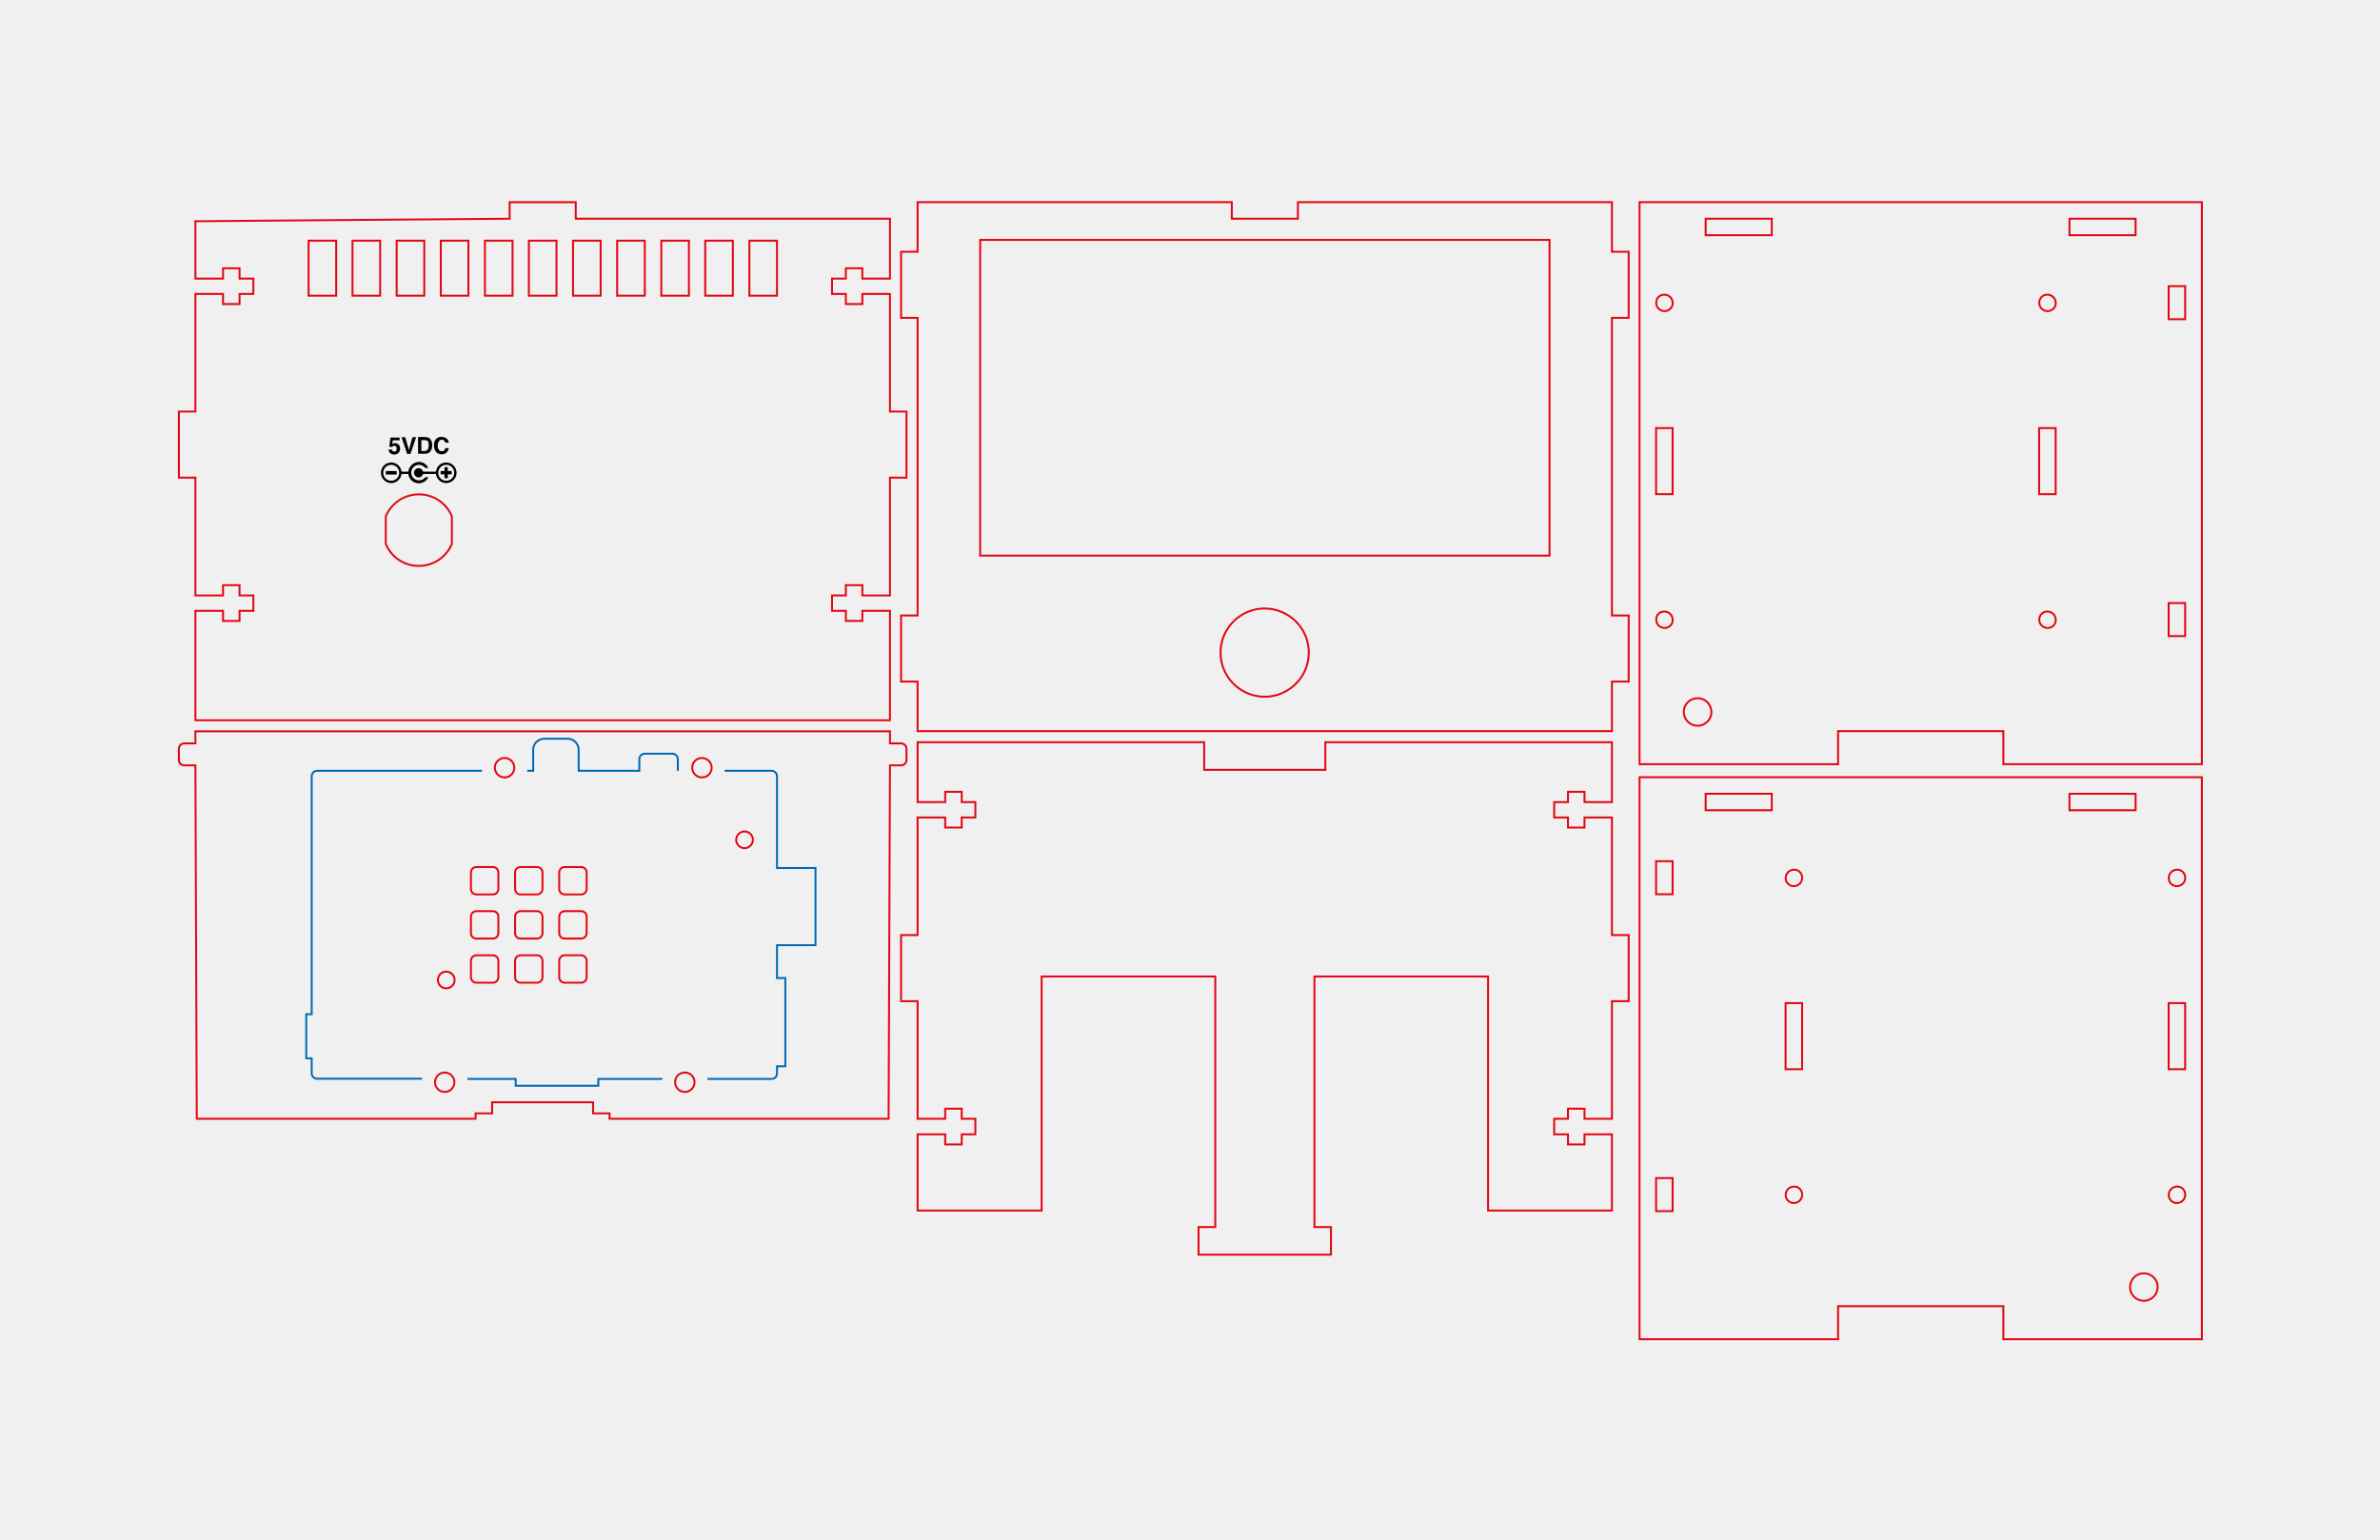
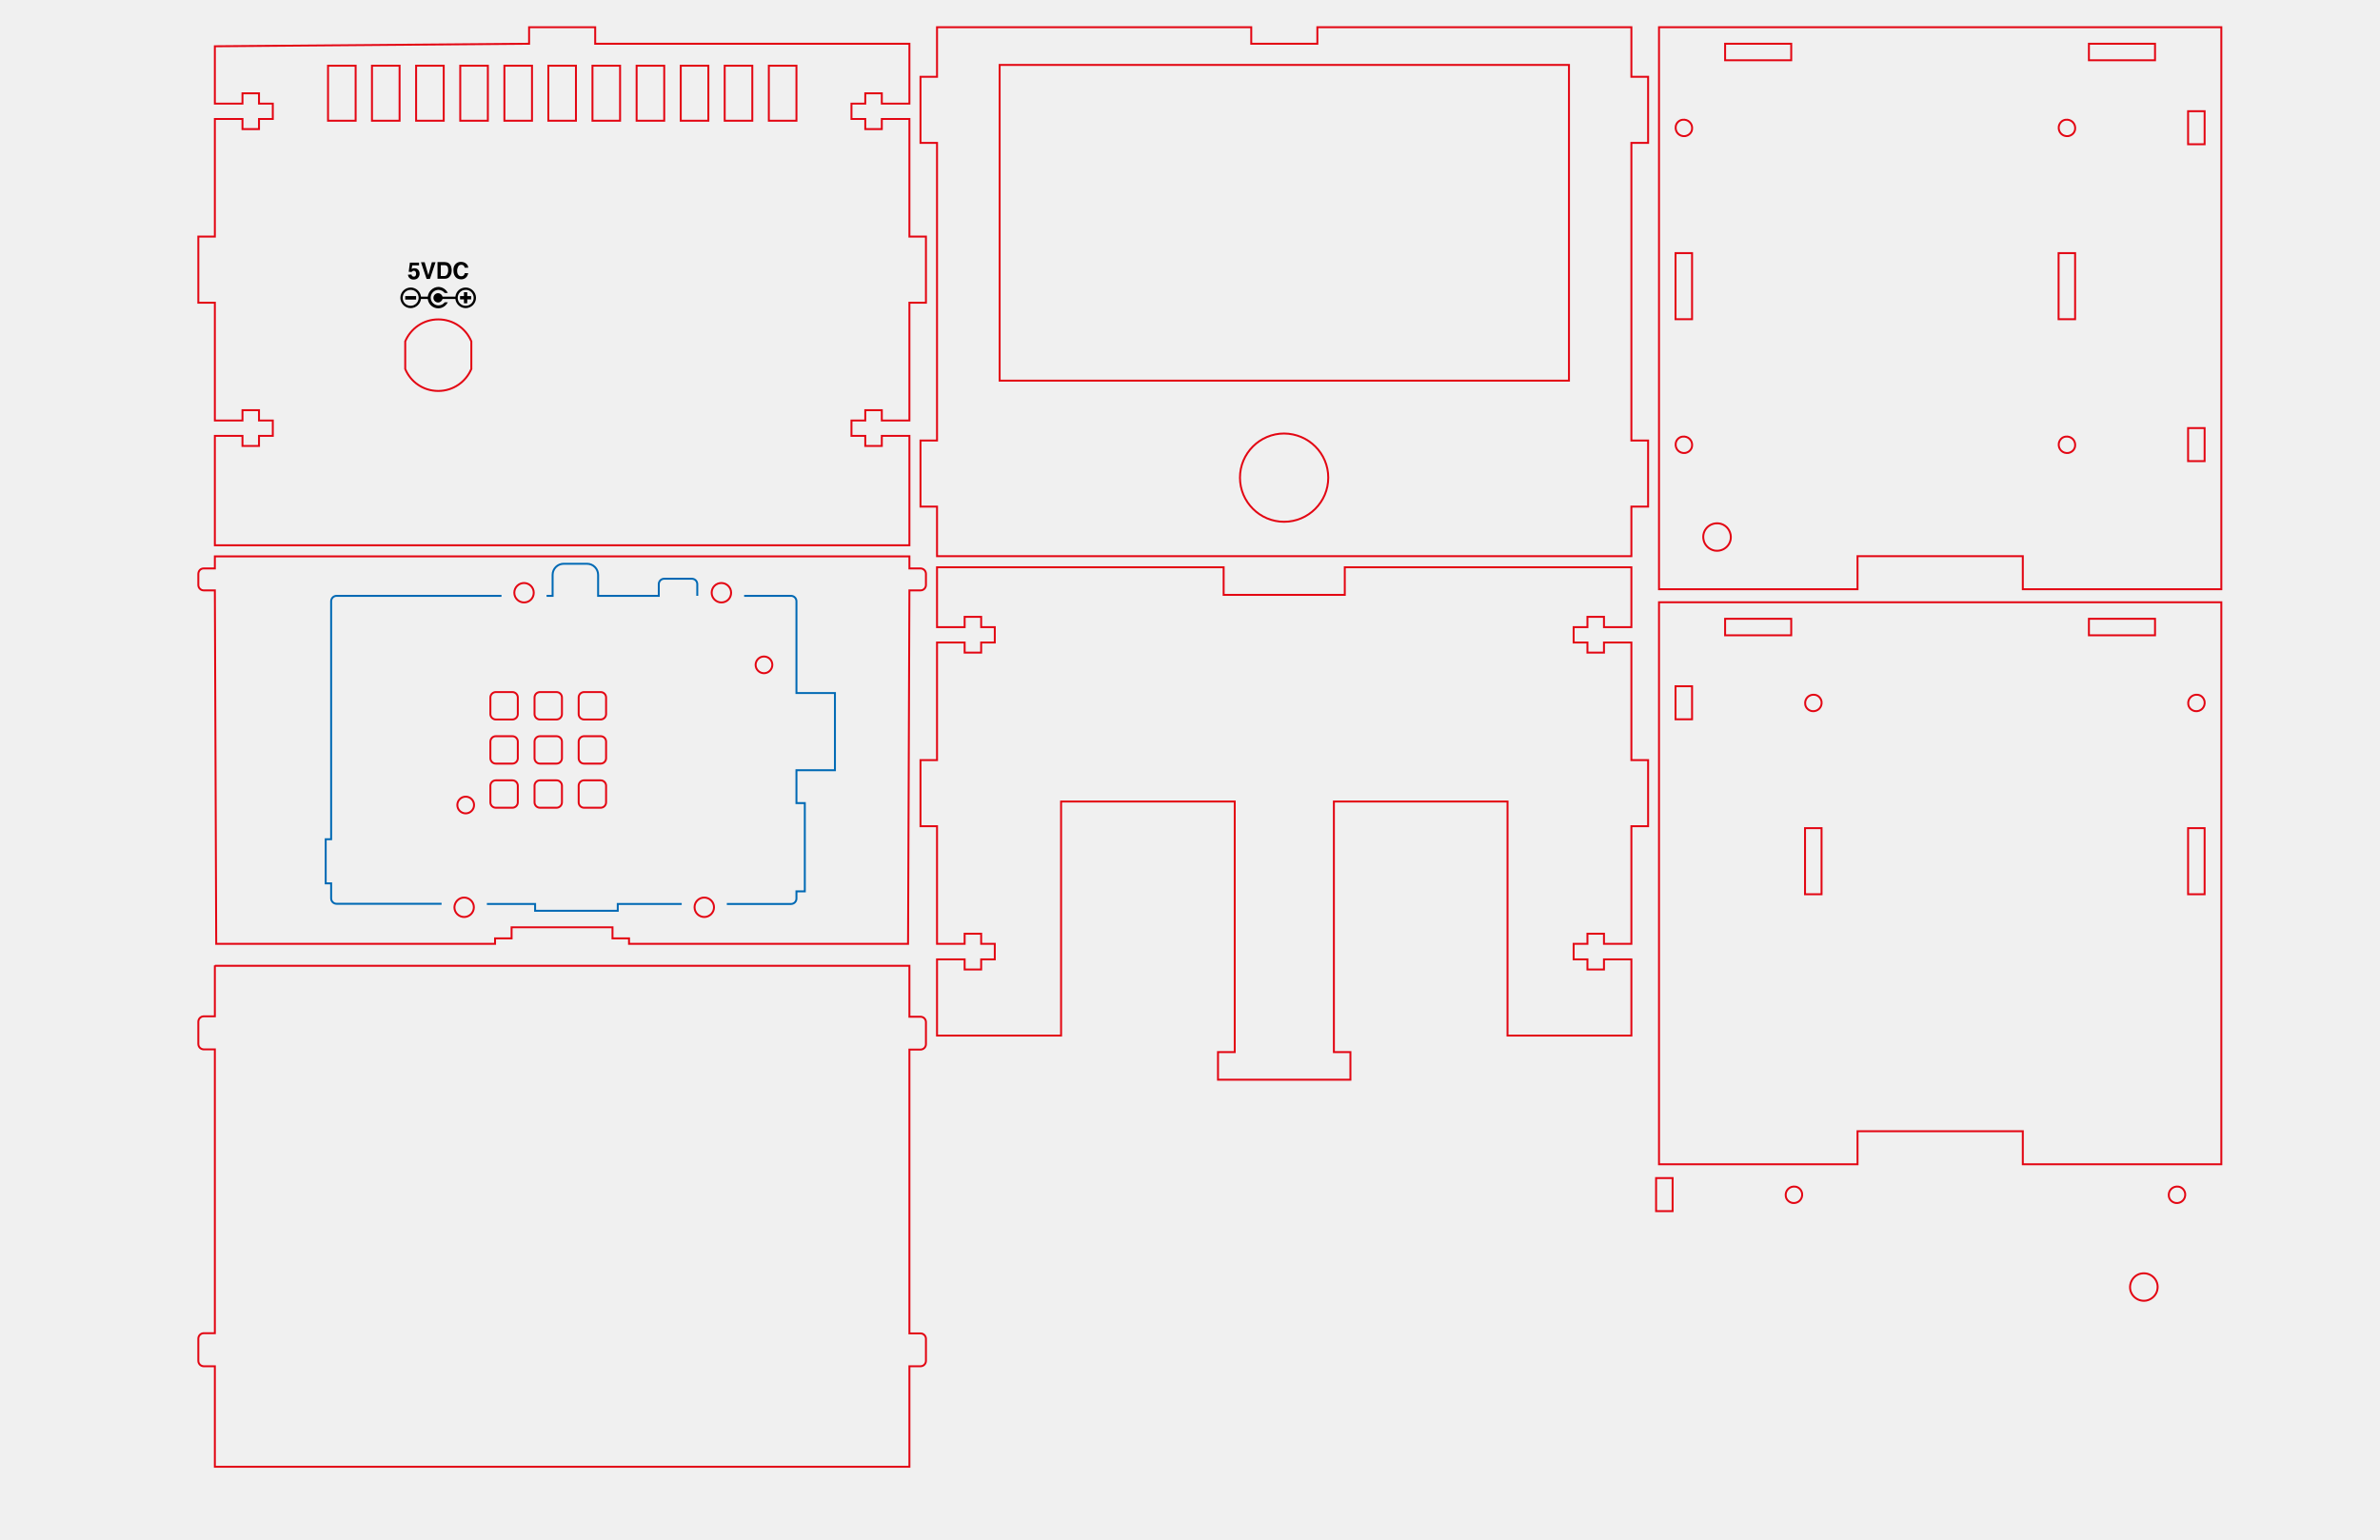
- <svg xmlns="http://www.w3.org/2000/svg" version="1.1" id="Artwork" x="0px" y="0px" viewBox="0 0 1224 792" style="enable-background:new 0 0 1224 792;" xml:space="preserve">
+ <svg xmlns="http://www.w3.org/2000/svg" version="1.1" id="Layer_1" x="0px" y="0px" viewBox="0 0 1224 792" style="enable-background:new 0 0 1224 792;" xml:space="preserve">
  <style type="text/css">
- 	.Arched_x0020_Green{fill:url(#SVGID_1_);stroke:#FFFFFF;stroke-width:0.25;stroke-miterlimit:1;}
	.st0{fill:none;stroke:#E30613;}
	.st1{fill:none;stroke:#0069B4;stroke-miterlimit:10;}
	.st2{fill:none;stroke:#0069B4;}
+ 	.st3{fill:none;stroke:#E20613;}
</style>
-   <linearGradient id="SVGID_1_" gradientUnits="userSpaceOnUse" x1="216" y1="702" x2="216.707" y2="701.293">
-     <stop offset="0" style="stop-color:#1DA238" />
-     <stop offset="0.983" style="stop-color:#24391D" />
-   </linearGradient>
  <g>
-     <polygon class="st0" points="1132.4,104 1132.4,393.1 1030.3,393.1 1030.3,376.1 945.3,376.1 945.3,393.1 843.2,393.1 843.2,104     " />
-     <rect x="1064.3" y="112.5" class="st0" width="34" height="8.5" />
-     <rect x="877.2" y="112.5" class="st0" width="34" height="8.5" />
-     <rect x="1048.7" y="220.2" class="st0" width="8.5" height="34" />
-     <rect x="1115.3" y="310.2" class="st0" width="8.5" height="17" />
-     <rect x="1115.3" y="147.2" class="st0" width="8.5" height="17" />
-     <rect x="851.7" y="220.2" class="st0" width="8.5" height="34" />
-     <path class="st0" d="M1048.8,155.1c-0.4,2.9,2,5.3,4.9,4.9c1.8-0.3,3.3-1.7,3.5-3.5c0.4-2.9-2-5.3-4.9-4.9   C1050.5,151.8,1049.1,153.3,1048.8,155.1z" />
-     <path class="st0" d="M851.8,155.1c-0.4,2.9,2,5.3,4.9,4.9c1.8-0.3,3.3-1.7,3.5-3.5c0.4-2.9-2-5.3-4.9-4.9   C853.5,151.8,852,153.3,851.8,155.1z" />
-     <path class="st0" d="M1048.8,318.1c-0.4,2.9,2,5.3,4.9,4.9c1.8-0.3,3.3-1.7,3.5-3.5c0.4-2.9-2-5.3-4.9-4.9   C1050.5,314.8,1049.1,316.3,1048.8,318.1z" />
-     <path class="st0" d="M851.8,318.1c-0.4,2.9,2,5.3,4.9,4.9c1.8-0.3,3.3-1.7,3.5-3.5c0.4-2.9-2-5.3-4.9-4.9   C853.5,314.8,852,316.3,851.8,318.1z" />
-     <path class="st0" d="M874.4,359.3c-5-0.9-9.3,3.4-8.3,8.3c0.5,2.8,2.8,5,5.6,5.6c5,0.9,9.3-3.4,8.3-8.3   C879.4,362,877.2,359.8,874.4,359.3z" />
+     <path class="st0" d="M1142.4,14v289.1h-102.1v-17h-85v17H853.2V14H1142.4z" />
+     <path class="st0" d="M1074.3,22.5h34V31h-34V22.5z" />
+     <path class="st0" d="M887.2,22.5h34V31h-34V22.5z" />
+     <path class="st0" d="M1058.7,130.2h8.5v34h-8.5V130.2z" />
+     <path class="st0" d="M1125.3,220.2h8.5v17h-8.5V220.2z" />
+     <path class="st0" d="M1125.3,57.2h8.5v17h-8.5V57.2z" />
+     <path class="st0" d="M861.7,130.2h8.5v34h-8.5V130.2z" />
+     <path class="st0" d="M1058.8,65.1c-0.4,2.9,2,5.3,4.9,4.9c1.8-0.3,3.3-1.7,3.5-3.5c0.4-2.9-2-5.3-4.9-4.9   C1060.5,61.8,1059.1,63.3,1058.8,65.1z" />
+     <path class="st0" d="M861.8,65.1c-0.4,2.9,2,5.3,4.9,4.9c1.8-0.3,3.3-1.7,3.5-3.5c0.4-2.9-2-5.3-4.9-4.9   C863.5,61.8,862,63.3,861.8,65.1z" />
+     <path class="st0" d="M1058.8,228.1c-0.4,2.9,2,5.3,4.9,4.9c1.8-0.3,3.3-1.7,3.5-3.5c0.4-2.9-2-5.3-4.9-4.9   C1060.5,224.8,1059.1,226.3,1058.8,228.1z" />
+     <path class="st0" d="M861.8,228.1c-0.4,2.9,2,5.3,4.9,4.9c1.8-0.3,3.3-1.7,3.5-3.5c0.4-2.9-2-5.3-4.9-4.9   C863.5,224.8,862,226.3,861.8,228.1z" />
+     <path class="st0" d="M884.4,269.3c-5-0.9-9.3,3.4-8.3,8.3c0.5,2.8,2.8,5,5.6,5.6c5,0.9,9.3-3.4,8.3-8.3   C889.4,272,887.2,269.8,884.4,269.3z" />
+     <path class="st0" d="M297.6,404.2c0-1.6,1.3-2.8,2.8-2.8h8.5c1.6,0,2.8,1.3,2.8,2.8v8.5c0,1.6-1.3,2.8-2.8,2.8h-8.5   c-1.6,0-2.8-1.3-2.8-2.8V404.2z" />
+     <path class="st0" d="M274.9,404.2c0-1.6,1.3-2.8,2.8-2.8h8.5c1.6,0,2.8,1.3,2.8,2.8v8.5c0,1.6-1.3,2.8-2.8,2.8h-8.5   c-1.6,0-2.8-1.3-2.8-2.8V404.2z" />
+     <path class="st0" d="M252.2,404.2c0-1.6,1.3-2.8,2.8-2.8h8.5c1.6,0,2.8,1.3,2.8,2.8v8.5c0,1.6-1.3,2.8-2.8,2.8H255   c-1.6,0-2.8-1.3-2.8-2.8L252.2,404.2z" />
+     <path class="st0" d="M297.6,381.5c0-1.6,1.3-2.8,2.8-2.8h8.5c1.6,0,2.8,1.3,2.8,2.8v8.5c0,1.6-1.3,2.8-2.8,2.8h-8.5   c-1.6,0-2.8-1.3-2.8-2.8V381.5z" />
+     <path class="st0" d="M274.9,381.5c0-1.6,1.3-2.8,2.8-2.8h8.5c1.6,0,2.8,1.3,2.8,2.8v8.5c0,1.6-1.3,2.8-2.8,2.8h-8.5   c-1.6,0-2.8-1.3-2.8-2.8V381.5z" />
+     <path class="st0" d="M252.2,381.5c0-1.6,1.3-2.8,2.8-2.8h8.5c1.6,0,2.8,1.3,2.8,2.8v8.5c0,1.6-1.3,2.8-2.8,2.8H255   c-1.6,0-2.8-1.3-2.8-2.8L252.2,381.5z" />
+     <path class="st0" d="M297.6,358.8c0-1.6,1.3-2.8,2.8-2.8h8.5c1.6,0,2.8,1.3,2.8,2.8v8.5c0,1.6-1.3,2.8-2.8,2.8h-8.5   c-1.6,0-2.8-1.3-2.8-2.8V358.8z" />
+     <path class="st0" d="M274.9,358.8c0-1.6,1.3-2.8,2.8-2.8h8.5c1.6,0,2.8,1.3,2.8,2.8v8.5c0,1.6-1.3,2.8-2.8,2.8h-8.5   c-1.6,0-2.8-1.3-2.8-2.8V358.8z" />
+     <path class="st0" d="M252.2,358.8c0-1.6,1.3-2.8,2.8-2.8h8.5c1.6,0,2.8,1.3,2.8,2.8v8.5c0,1.6-1.3,2.8-2.8,2.8H255   c-1.6,0-2.8-1.3-2.8-2.8L252.2,358.8z" />
+     <path class="st0" d="M467,485.5l0.7-181.8h5.7c1.6,0,2.8-1.3,2.8-2.8v-5.7c0-1.6-1.3-2.8-2.8-2.8h-5.7v-6.2H110.5v6.2h-5.7   c-0.8,0-1.5,0.3-2,0.8s-0.8,1.3-0.8,2v5.7c0,1.6,1.3,2.8,2.8,2.8h5.7l0.7,181.8h143.4v-2.8h8.5V477H315v5.7h8.5v2.8h141.9H467z" />
+     <path class="st0" d="M269.5,299.9c2.7,0,5,2.2,5,5s-2.2,5-5,5c-2.7,0-5-2.2-5-5S266.8,299.9,269.5,299.9z" />
+     <path class="st0" d="M371,299.9c2.7,0,5,2.2,5,5s-2.2,5-5,5c-2.7,0-5-2.2-5-5S368.2,299.9,371,299.9z" />
+     <path class="st0" d="M362.2,461.7c2.7,0,5,2.2,5,5c0,2.7-2.2,5-5,5c-2.7,0-5-2.2-5-5S359.4,461.7,362.2,461.7z" />
+     <path class="st0" d="M238.7,461.7c2.7,0,5,2.2,5,5c0,2.7-2.2,5-5,5c-2.7,0-5-2.2-5-5C233.8,463.9,236,461.7,238.7,461.7z" />
+     <path class="st0" d="M397.2,342c0,2.3-1.9,4.3-4.3,4.3c-2.3,0-4.3-1.9-4.3-4.3c0-2.3,1.9-4.3,4.3-4.3S397.2,339.6,397.2,342z" />
+     <circle class="st0" cx="239.5" cy="414.1" r="4.3" />
+     <path class="st1" d="M257.9,306.5h-84.8c-1.6,0-2.8,1.3-2.8,2.8v122.4h-2.8v22.7h2.8v7.7c0,1.6,1.3,2.8,2.8,2.8h54" />
+     <path class="st1" d="M358.6,306.5v-6c0-1.6-1.3-2.8-2.8-2.8h-14.2c-1.6,0-2.8,1.3-2.8,2.8v6h-31.2v-10.8c0-3.1-2.5-5.7-5.7-5.7h-12   c-3.1,0-5.7,2.5-5.7,5.7v10.8h-3.1" />
+     <path class="st1" d="M250.4,465h24.8v3.5h42.5V465h32.9" />
+     <path class="st2" d="M382.7,306.5h24.1c1.6,0,2.8,1.3,2.8,2.8v47.2h19.8v39.7h-19.8v16.9h4.3v45.4h-4.3v3.7c0,1.6-1.3,2.8-2.8,2.8   h-33" />
+     <path class="st0" d="M467.7,22.5H306.1V14h-34v8.5l-161.6,1.3v29.5h14.2V48h8.5v5.3h7.1v7.9h-7.1v5.2h-8.5v-5.2h-14.2v60.5H102v34   h8.5v60.6h14.2V211h8.5v5.3h7.1v7.9h-7.1v5.2h-8.5v-5.2h-14.2v56.3h357.2v-56.3h-14.2v5.2H445v-5.2h-7.1v-7.9h7.1V211h8.5v5.3h14.2   v-60.6h8.5v-34h-8.5V61.2h-14.2v5.2H445v-5.2h-7.1v-7.9h7.1V48h8.5v5.3h14.2V22.5z" />
+     <path class="st0" d="M242.4,175.6c-2.8-6.7-9.3-11.3-17-11.3s-14.2,4.7-17,11.3v14.2c2.8,6.7,9.3,11.3,17,11.3s14.2-4.7,17-11.3   V175.6z" />
  </g>
+   <path d="M211.6,141.2c0.1,0.4,0.2,0.6,0.4,0.8s0.5,0.3,0.8,0.3c0.4,0,0.7-0.1,0.9-0.4s0.3-0.7,0.3-1.1s-0.1-0.8-0.3-1.1  s-0.5-0.4-0.9-0.4c-0.2,0-0.4,0-0.5,0.1c-0.3,0.1-0.5,0.3-0.6,0.5l-1.5-0.1l0.6-4.7h4.7v1.4H212l-0.3,1.9c0.3-0.2,0.5-0.3,0.6-0.3  c0.2-0.1,0.5-0.1,0.9-0.1c0.7,0,1.3,0.2,1.8,0.7s0.8,1.2,0.8,2.1c0,0.8-0.3,1.5-0.8,2.1s-1.3,0.9-2.3,0.9c-0.8,0-1.5-0.2-2-0.7  c-0.5-0.4-0.8-1-0.9-1.8L211.6,141.2L211.6,141.2z" />
+   <path d="M222.1,134.9h1.9l-2.9,8.6h-1.7l-2.9-8.6h1.9l1.9,6.6L222.1,134.9z" />
+   <path d="M230,135c0.6,0.2,1.1,0.6,1.5,1.1c0.3,0.4,0.5,0.9,0.6,1.4s0.2,1,0.2,1.4c0,1.1-0.2,2.1-0.7,2.9c-0.6,1.1-1.6,1.6-2.9,1.6  H225v-8.6h3.7C229.2,134.9,229.6,134.9,230,135L230,135z M226.7,136.4v5.6h1.7c0.9,0,1.4-0.4,1.8-1.3c0.2-0.5,0.3-1,0.3-1.6  c0-0.9-0.1-1.6-0.4-2c-0.3-0.5-0.8-0.7-1.6-0.7H226.7z" />
+   <path d="M234.3,135.8c0.7-0.7,1.6-1.1,2.7-1.1c1.4,0,2.5,0.5,3.2,1.4c0.4,0.5,0.6,1.1,0.6,1.6H239c-0.1-0.4-0.3-0.7-0.4-0.9  c-0.3-0.4-0.8-0.6-1.4-0.6s-1.2,0.3-1.5,0.8s-0.6,1.3-0.6,2.2c0,1,0.2,1.7,0.6,2.2s0.9,0.7,1.5,0.7s1.1-0.2,1.4-0.6  c0.2-0.2,0.3-0.6,0.4-1h1.8c-0.2,0.9-0.5,1.7-1.2,2.3c-0.6,0.6-1.5,0.9-2.4,0.9c-1.2,0-2.2-0.4-2.9-1.2s-1.1-1.9-1.1-3.3  C233.1,137.7,233.5,136.6,234.3,135.8L234.3,135.8z" />
+   <path d="M220,152.6h-3.5c-0.3-2.6-2.5-4.7-5.3-4.7c-2.9,0-5.3,2.4-5.3,5.3s2.4,5.3,5.3,5.3c2.7,0,5-2.1,5.3-4.7h3.5  c0.3,2.7,2.6,4.8,5.4,4.8c2.1,0,4-1.3,4.9-3.1h-1.6c-0.7,1-1.9,1.6-3.2,1.6c-2.2,0-4-1.8-4-4s1.8-4,4-4c1.3,0,2.5,0.7,3.2,1.6h1.6  c-0.9-1.8-2.7-3.1-4.9-3.1C222.6,147.7,220.3,149.9,220,152.6L220,152.6z M211.2,157.3c-2.3,0-4.1-1.8-4.1-4.1s1.8-4.1,4.1-4.1  s4.1,1.8,4.1,4.1C215.3,155.4,213.5,157.3,211.2,157.3z" />
+   <path d="M234.2,152.6h-6.6c-0.3-1-1.2-1.8-2.3-1.8c-1.3,0-2.4,1.1-2.4,2.4s1.1,2.4,2.4,2.4c1.1,0,2-0.8,2.3-1.8h6.6  c0.3,2.6,2.5,4.7,5.3,4.7c2.9,0,5.3-2.4,5.3-5.3s-2.4-5.3-5.3-5.3C236.7,147.9,234.5,149.9,234.2,152.6L234.2,152.6z M243.6,153.2  c0,2.3-1.8,4.1-4.1,4.1s-4.1-1.8-4.1-4.1s1.8-4.1,4.1-4.1C241.7,149,243.6,150.9,243.6,153.2z" />
+   <path d="M208.4,152.3h5.6v1.8h-5.6V152.3z" />
+   <path d="M238.6,150.3v2h-2v1.7h2v2h1.7v-2h2v-1.7h-2v-2H238.6z" />
+   <path class="st0" d="M168.7,33.8h14.2v28.3h-14.2V33.8z" />
+   <path class="st0" d="M191.3,33.8h14.2v28.3h-14.2V33.8z" />
+   <path class="st0" d="M214,33.8h14.2v28.3H214V33.8z" />
+   <path class="st0" d="M236.7,33.8h14.2v28.3h-14.2V33.8z" />
+   <path class="st0" d="M259.4,33.8h14.2v28.3h-14.2L259.4,33.8z" />
+   <path class="st0" d="M282,33.8h14.2v28.3H282V33.8z" />
+   <path class="st0" d="M304.7,33.8h14.2v28.3h-14.2V33.8z" />
+   <path class="st0" d="M327.4,33.8h14.2v28.3h-14.2V33.8z" />
+   <path class="st0" d="M350.1,33.8h14.2v28.3h-14.2V33.8z" />
+   <path class="st0" d="M372.7,33.8h14.2v28.3h-14.2V33.8z" />
+   <path class="st0" d="M395.4,33.8h14.2v28.3h-14.2V33.8z" />
+   <path class="st0" d="M691.6,291.8H839v30.8h-14.1v-5.3h-8.5v5.3h-7.1v7.9h7.1v5.2h8.5v-5.2H839V391h8.6v34H839v60.5h-14.1v-5.2h-8.5  v5.2h-7.1v8h7.1v5.2h8.5v-5.2H839v39.2h-63.7V412.3H686v128.9h8.5v14.2h-68.1v-14.2h8.6V412.3h-89.3v120.4h-63.8v-39.2h14.2v5.2h8.5  v-5.2h7v-8h-7v-5.2h-8.5v5.2h-14.2V425h-8.5v-34h8.5v-60.5h14.2v5.2h8.5v-5.2h7v-7.9h-7v-5.3h-8.5v5.3h-14.2v-30.8h147.4V306h62.3  L691.6,291.8z" />
+   <path class="st0" d="M481.9,286.1H839v-25.5h8.6v-34H839V73.5h8.6v-34H839V14H677.5v8.5h-34V14H481.9v25.5h-8.5v34h8.5v153.1h-8.5  v34h8.5V286.1z" />
+   <path class="st0" d="M683.1,245.7c0,12.5-10.2,22.7-22.7,22.7s-22.7-10.2-22.7-22.7s10.2-22.7,22.7-22.7  C673,223.1,683.1,233.2,683.1,245.7z" />
+   <path class="st0" d="M514.1,33.4h292.8v162.4H514.1L514.1,33.4z" />
+   <path class="st0" d="M853.2,309.8v289.1h102.1v-17h85v17h102.1V309.8L853.2,309.8z" />
+   <path class="st0" d="M887.2,318.3h34v8.5h-34V318.3z" />
+   <path class="st0" d="M1074.3,318.3h34v8.5h-34V318.3z" />
+   <path class="st0" d="M928.3,426h8.5v34h-8.5V426z" />
+   <path class="st0" d="M851.7,606h8.5v17h-8.5V606z" />
+   <path class="st0" d="M861.7,353h8.5v17h-8.5V353z" />
+   <path class="st0" d="M1125.3,426h8.5v34h-8.5V426z" />
+   <path class="st0" d="M936.8,360.9c0.4,2.9-2,5.3-4.9,4.9c-1.8-0.3-3.3-1.7-3.5-3.5c-0.4-2.9,2-5.3,4.9-4.9  C935.1,357.6,936.5,359.1,936.8,360.9z" />
+   <path class="st0" d="M1133.8,360.9c0.4,2.9-2,5.3-4.9,4.9c-1.8-0.3-3.3-1.7-3.5-3.5c-0.4-2.9,2-5.3,4.9-4.9  C1132.1,357.6,1133.5,359.1,1133.8,360.9z" />
+   <path class="st0" d="M926.8,613.9c0.4,2.9-2,5.3-4.9,4.9c-1.8-0.3-3.3-1.7-3.5-3.5c-0.4-2.9,2-5.3,4.9-4.9  C925.1,610.6,926.5,612.1,926.8,613.9z" />
+   <path class="st0" d="M1123.8,613.9c0.4,2.9-2,5.3-4.9,4.9c-1.8-0.3-3.3-1.7-3.5-3.5c-0.4-2.9,2-5.3,4.9-4.9  C1122.1,610.6,1123.5,612.1,1123.8,613.9z" />
+   <path class="st0" d="M1101.2,655.1c5-0.9,9.3,3.4,8.3,8.3c-0.5,2.8-2.8,5-5.6,5.6c-5,0.9-9.3-3.4-8.3-8.3  C1096.2,657.8,1098.4,655.6,1101.2,655.1z" />
  <g>
-     <path class="st0" d="M287.6,494.2c0-1.6,1.3-2.8,2.8-2.8h8.5c1.6,0,2.8,1.3,2.8,2.8v8.5c0,1.6-1.3,2.8-2.8,2.8h-8.5   c-1.6,0-2.8-1.3-2.8-2.8V494.2z" />
-     <path class="st0" d="M264.9,494.2c0-1.6,1.3-2.8,2.8-2.8h8.5c1.6,0,2.8,1.3,2.8,2.8v8.5c0,1.6-1.3,2.8-2.8,2.8h-8.5   c-1.6,0-2.8-1.3-2.8-2.8V494.2z" />
-     <path class="st0" d="M242.2,494.2c0-1.6,1.3-2.8,2.8-2.8h8.5c1.6,0,2.8,1.3,2.8,2.8v8.5c0,1.6-1.3,2.8-2.8,2.8H245   c-1.6,0-2.8-1.3-2.8-2.8V494.2z" />
-     <path class="st0" d="M287.6,471.5c0-1.6,1.3-2.8,2.8-2.8h8.5c1.6,0,2.8,1.3,2.8,2.8v8.5c0,1.6-1.3,2.8-2.8,2.8h-8.5   c-1.6,0-2.8-1.3-2.8-2.8V471.5z" />
-     <path class="st0" d="M264.9,471.5c0-1.6,1.3-2.8,2.8-2.8h8.5c1.6,0,2.8,1.3,2.8,2.8v8.5c0,1.6-1.3,2.8-2.8,2.8h-8.5   c-1.6,0-2.8-1.3-2.8-2.8V471.5z" />
-     <path class="st0" d="M242.2,471.5c0-1.6,1.3-2.8,2.8-2.8h8.5c1.6,0,2.8,1.3,2.8,2.8v8.5c0,1.6-1.3,2.8-2.8,2.8H245   c-1.6,0-2.8-1.3-2.8-2.8V471.5z" />
-     <path class="st0" d="M287.6,448.8c0-1.6,1.3-2.8,2.8-2.8h8.5c1.6,0,2.8,1.3,2.8,2.8v8.5c0,1.6-1.3,2.8-2.8,2.8h-8.5   c-1.6,0-2.8-1.3-2.8-2.8V448.8z" />
-     <path class="st0" d="M264.9,448.8c0-1.6,1.3-2.8,2.8-2.8h8.5c1.6,0,2.8,1.3,2.8,2.8v8.5c0,1.6-1.3,2.8-2.8,2.8h-8.5   c-1.6,0-2.8-1.3-2.8-2.8V448.8z" />
-     <path class="st0" d="M242.2,448.8c0-1.6,1.3-2.8,2.8-2.8h8.5c1.6,0,2.8,1.3,2.8,2.8v8.5c0,1.6-1.3,2.8-2.8,2.8H245   c-1.6,0-2.8-1.3-2.8-2.8V448.8z" />
-     <path class="st0" d="M457,575.5l0.7-181.8l5.7,0c1.6,0,2.8-1.3,2.8-2.8v-5.7c0-1.6-1.3-2.8-2.8-2.8h-5.7v-6.2H100.5v6.2h-5.7   c-0.8,0-1.5,0.3-2,0.8c-0.5,0.5-0.8,1.3-0.8,2l0,5.7c0,1.6,1.3,2.8,2.8,2.8l5.7,0l0.7,181.8h143.4l0-2.8h8.5V567h51.9v5.7h8.5   l0,2.8h141.9H457z" />
-     <path class="st0" d="M259.5,389.9c2.7,0,5,2.2,5,5s-2.2,5-5,5c-2.7,0-5-2.2-5-5S256.8,389.9,259.5,389.9z" />
-     <path class="st0" d="M361,389.9c2.7,0,5,2.2,5,5s-2.2,5-5,5c-2.7,0-5-2.2-5-5S358.2,389.9,361,389.9z" />
-     <path class="st0" d="M352.2,551.7c2.7,0,5,2.2,5,5c0,2.7-2.2,5-5,5c-2.7,0-5-2.2-5-5C347.2,553.9,349.4,551.7,352.2,551.7z" />
-     <path class="st0" d="M228.7,551.7c2.7,0,5,2.2,5,5c0,2.7-2.2,5-5,5c-2.7,0-5-2.2-5-5C223.8,553.9,226,551.7,228.7,551.7z" />
-     <path class="st0" d="M387.2,432c0,2.3-1.9,4.3-4.3,4.3c-2.3,0-4.3-1.9-4.3-4.3c0-2.3,1.9-4.3,4.3-4.3   C385.3,427.7,387.2,429.6,387.2,432z" />
-     <circle class="st0" cx="229.5" cy="504.1" r="4.3" />
-     <path class="st1" d="M247.9,396.5h-84.8c-1.6,0-2.8,1.3-2.8,2.8v122.4h-2.8v22.7h2.8v7.7c0,1.6,1.3,2.8,2.8,2.8h54" />
-     <path class="st1" d="M348.6,396.5v-6c0-1.6-1.3-2.8-2.8-2.8h-14.2c-1.6,0-2.8,1.3-2.8,2.8v6h-31.2v-10.8c0-3.1-2.5-5.7-5.7-5.7h-12   c-3.1,0-5.7,2.5-5.7,5.7v10.8h-3.1" />
-     <polyline class="st1" points="240.4,555 265.2,555 265.2,558.5 307.7,558.5 307.7,555 340.6,555  " />
-     <path class="st2" d="M372.7,396.5h24.1c1.6,0,2.8,1.3,2.8,2.8v47.2h19.8v39.7h-19.8v16.9h4.3v45.4h-4.3v3.7c0,1.6-1.3,2.8-2.8,2.8   h-33" />
-   </g>
-   <g>
-     <polygon class="st0" points="457.7,112.5 296.1,112.5 296.1,104 262.1,104 262.1,112.5 100.5,113.8 100.5,143.3 114.7,143.3    114.7,138 123.2,138 123.2,143.3 130.3,143.3 130.3,151.2 123.2,151.2 123.2,156.4 114.7,156.4 114.7,151.2 100.5,151.2    100.5,211.7 92,211.7 92,245.7 100.5,245.7 100.5,306.3 114.7,306.3 114.7,301 123.2,301 123.2,306.3 130.3,306.3 130.3,314.2    123.2,314.2 123.2,319.4 114.7,319.4 114.7,314.2 100.5,314.2 100.5,370.5 457.7,370.5 457.7,314.2 443.5,314.2 443.5,319.4    435,319.4 435,314.2 427.9,314.2 427.9,306.3 435,306.3 435,301 443.5,301 443.5,306.3 457.7,306.3 457.7,245.7 466.2,245.7    466.2,211.7 457.7,211.7 457.7,151.2 443.5,151.2 443.5,156.4 435,156.4 435,151.2 427.9,151.2 427.9,143.3 435,143.3 435,138    443.5,138 443.5,143.3 457.7,143.3  " />
-     <path class="st0" d="M232.4,265.6c-2.8-6.7-9.3-11.3-17-11.3s-14.2,4.7-17,11.3v14.2c2.8,6.7,9.3,11.3,17,11.3s14.2-4.7,17-11.3   V265.6z" />
-     <path d="M201.6,231.2c0.1,0.4,0.2,0.6,0.4,0.8c0.2,0.2,0.5,0.3,0.8,0.3c0.4,0,0.7-0.1,0.9-0.4c0.2-0.3,0.3-0.7,0.3-1.1   c0-0.4-0.1-0.8-0.3-1.1c-0.2-0.3-0.5-0.4-0.9-0.4c-0.2,0-0.4,0-0.5,0.1c-0.3,0.1-0.5,0.3-0.6,0.5l-1.5-0.1l0.6-4.7h4.7v1.4H202   l-0.3,1.9c0.3-0.2,0.5-0.3,0.6-0.3c0.2-0.1,0.5-0.1,0.9-0.1c0.7,0,1.3,0.2,1.8,0.7c0.5,0.5,0.8,1.2,0.8,2.1c0,0.8-0.3,1.5-0.8,2.1   c-0.5,0.6-1.3,0.9-2.3,0.9c-0.8,0-1.5-0.2-2-0.7c-0.5-0.4-0.8-1-0.9-1.8H201.6z" />
-     <path d="M212.1,224.9h1.9l-2.9,8.6h-1.7l-2.9-8.6h1.9l1.9,6.6L212.1,224.9z" />
-     <path d="M220,225c0.6,0.2,1.1,0.6,1.5,1.1c0.3,0.4,0.5,0.9,0.6,1.4c0.1,0.5,0.2,1,0.2,1.4c0,1.1-0.2,2.1-0.7,2.9   c-0.6,1.1-1.6,1.6-2.9,1.6h-3.7v-8.6h3.7C219.2,224.9,219.6,224.9,220,225z M216.7,226.4v5.6h1.7c0.9,0,1.4-0.4,1.8-1.3   c0.2-0.5,0.3-1,0.3-1.6c0-0.9-0.1-1.6-0.4-2c-0.3-0.5-0.8-0.7-1.6-0.7H216.7z" />
-     <path d="M224.3,225.8c0.7-0.7,1.6-1.1,2.7-1.1c1.4,0,2.5,0.5,3.2,1.4c0.4,0.5,0.6,1.1,0.6,1.6h-1.8c-0.1-0.4-0.3-0.7-0.4-0.9   c-0.3-0.4-0.8-0.6-1.4-0.6c-0.6,0-1.2,0.3-1.5,0.8s-0.6,1.3-0.6,2.2c0,1,0.2,1.7,0.6,2.2c0.4,0.5,0.9,0.7,1.5,0.7   c0.6,0,1.1-0.2,1.4-0.6c0.2-0.2,0.3-0.6,0.4-1h1.8c-0.2,0.9-0.5,1.7-1.2,2.3c-0.6,0.6-1.5,0.9-2.4,0.9c-1.2,0-2.2-0.4-2.9-1.2   c-0.7-0.8-1.1-1.9-1.1-3.3C223.1,227.7,223.5,226.6,224.3,225.8z" />
-     <path d="M210,242.6h-3.5c-0.3-2.6-2.5-4.7-5.3-4.7c-2.9,0-5.3,2.4-5.3,5.3c0,2.9,2.4,5.3,5.3,5.3c2.7,0,5-2.1,5.3-4.7h3.5   c0.3,2.7,2.6,4.8,5.4,4.8c2.1,0,4-1.3,4.9-3.1h-1.6c-0.7,1-1.9,1.6-3.2,1.6c-2.2,0-4-1.8-4-4s1.8-4,4-4c1.3,0,2.5,0.7,3.2,1.6h1.6   c-0.9-1.8-2.7-3.1-4.9-3.1C212.6,237.7,210.3,239.9,210,242.6z M201.2,247.3c-2.3,0-4.1-1.8-4.1-4.1c0-2.3,1.8-4.1,4.1-4.1   c2.3,0,4.1,1.8,4.1,4.1C205.3,245.4,203.5,247.3,201.2,247.3z" />
-     <path d="M224.2,242.6h-6.6c-0.3-1-1.2-1.8-2.3-1.8c-1.3,0-2.4,1.1-2.4,2.4c0,1.3,1.1,2.4,2.4,2.4c1.1,0,2-0.8,2.3-1.8h6.6   c0.3,2.6,2.5,4.7,5.3,4.7c2.9,0,5.3-2.4,5.3-5.3c0-2.9-2.4-5.3-5.3-5.3C226.7,237.9,224.5,239.9,224.2,242.6z M233.6,243.2   c0,2.3-1.8,4.1-4.1,4.1c-2.3,0-4.1-1.8-4.1-4.1c0-2.3,1.8-4.1,4.1-4.1C231.7,239,233.6,240.9,233.6,243.2z" />
-     <rect x="198.4" y="242.3" width="5.6" height="1.8" />
-     <polygon points="228.6,240.3 228.6,242.3 226.6,242.3 226.6,244 228.6,244 228.6,246 230.3,246 230.3,244 232.3,244 232.3,242.3    230.3,242.3 230.3,240.3  " />
-     <rect x="158.7" y="123.8" class="st0" width="14.2" height="28.3" />
-     <rect x="181.3" y="123.8" class="st0" width="14.2" height="28.3" />
-     <rect x="204" y="123.8" class="st0" width="14.2" height="28.3" />
-     <rect x="226.7" y="123.8" class="st0" width="14.2" height="28.3" />
-     <rect x="249.4" y="123.8" class="st0" width="14.2" height="28.3" />
-     <rect x="272" y="123.8" class="st0" width="14.2" height="28.3" />
-     <rect x="294.7" y="123.8" class="st0" width="14.2" height="28.3" />
-     <rect x="317.4" y="123.8" class="st0" width="14.2" height="28.3" />
-     <rect x="340.1" y="123.8" class="st0" width="14.2" height="28.3" />
-     <rect x="362.7" y="123.8" class="st0" width="14.2" height="28.3" />
-     <rect x="385.4" y="123.8" class="st0" width="14.2" height="28.3" />
-   </g>
-   <polygon class="st0" points="681.6,381.8 829,381.8 829,412.6 814.9,412.6 814.9,407.3 806.4,407.3 806.4,412.6 799.3,412.6   799.3,420.5 806.4,420.5 806.4,425.7 814.9,425.7 814.9,420.5 829,420.5 829,481 837.6,481 837.6,515 829,515 829,575.5   814.9,575.5 814.9,570.3 806.4,570.3 806.4,575.5 799.3,575.5 799.3,583.5 806.4,583.5 806.4,588.7 814.9,588.7 814.9,583.5   829,583.5 829,622.7 765.3,622.7 765.3,502.3 676,502.3 676,631.2 684.5,631.2 684.5,645.4 616.4,645.4 616.4,631.2 625,631.2   625,502.3 535.7,502.3 535.7,622.7 471.9,622.7 471.9,583.5 486.1,583.5 486.1,588.7 494.6,588.7 494.6,583.5 501.6,583.5   501.6,575.5 494.6,575.5 494.6,570.3 486.1,570.3 486.1,575.5 471.9,575.5 471.9,515 463.4,515 463.4,481 471.9,481 471.9,420.5   486.1,420.5 486.1,425.7 494.6,425.7 494.6,420.5 501.6,420.5 501.6,412.6 494.6,412.6 494.6,407.3 486.1,407.3 486.1,412.6   471.9,412.6 471.9,381.8 619.3,381.8 619.3,396 681.6,396 " />
-   <g>
-     <polygon class="st0" points="471.9,376.1 829,376.1 829,350.6 837.6,350.6 837.6,316.6 829,316.6 829,163.5 837.6,163.5    837.6,129.5 829,129.5 829,104 667.5,104 667.5,112.5 633.5,112.5 633.5,104 471.9,104 471.9,129.5 463.4,129.5 463.4,163.5    471.9,163.5 471.9,316.6 463.4,316.6 463.4,350.6 471.9,350.6  " />
-     <path class="st0" d="M673.1,335.7c0,12.5-10.2,22.7-22.7,22.7c-12.5,0-22.7-10.2-22.7-22.7c0-12.5,10.2-22.7,22.7-22.7   C663,313.1,673.1,323.2,673.1,335.7z" />
-     <rect x="504.1" y="123.4" class="st0" width="292.8" height="162.4" />
-   </g>
-   <g>
-     <polygon class="st0" points="843.2,399.8 843.2,688.9 945.3,688.9 945.3,671.9 1030.3,671.9 1030.3,688.9 1132.4,688.9    1132.4,399.8  " />
-     <rect x="877.2" y="408.3" class="st0" width="34" height="8.5" />
-     <rect x="1064.3" y="408.3" class="st0" width="34" height="8.5" />
-     <rect x="918.3" y="516" class="st0" width="8.5" height="34" />
-     <rect x="851.7" y="606" class="st0" width="8.5" height="17" />
-     <rect x="851.7" y="443" class="st0" width="8.5" height="17" />
-     <rect x="1115.3" y="516" class="st0" width="8.5" height="34" />
-     <path class="st0" d="M926.8,450.9c0.4,2.9-2,5.3-4.9,4.9c-1.8-0.3-3.3-1.7-3.5-3.5c-0.4-2.9,2-5.3,4.9-4.9   C925.1,447.6,926.5,449.1,926.8,450.9z" />
-     <path class="st0" d="M1123.8,450.9c0.4,2.9-2,5.3-4.9,4.9c-1.8-0.3-3.3-1.7-3.5-3.5c-0.4-2.9,2-5.3,4.9-4.9   C1122.1,447.6,1123.5,449.1,1123.8,450.9z" />
-     <path class="st0" d="M926.8,613.9c0.4,2.9-2,5.3-4.9,4.9c-1.8-0.3-3.3-1.7-3.5-3.5c-0.4-2.9,2-5.3,4.9-4.9   C925.1,610.6,926.5,612.1,926.8,613.9z" />
-     <path class="st0" d="M1123.8,613.9c0.4,2.9-2,5.3-4.9,4.9c-1.8-0.3-3.3-1.7-3.5-3.5c-0.4-2.9,2-5.3,4.9-4.9   C1122.1,610.6,1123.5,612.1,1123.8,613.9z" />
-     <path class="st0" d="M1101.2,655.1c5-0.9,9.3,3.4,8.3,8.3c-0.5,2.8-2.8,5-5.6,5.6c-5,0.9-9.3-3.4-8.3-8.3   C1096.2,657.8,1098.4,655.6,1101.2,655.1z" />
+     <path class="st3" d="M110.5,496.6v26.2h-5.7c-1.6,0-2.8,1.3-2.8,2.8V537c0,1.6,1.3,2.8,2.8,2.8h5.7v146h-5.7   c-1.6,0-2.8,1.3-2.8,2.8V700c0,1.6,1.3,2.8,2.8,2.8h5.7l0,51.7h357.2v-51.7h5.7c1.6,0,2.8-1.3,2.8-2.8v-11.3c0-1.6-1.3-2.8-2.8-2.8   h-5.7v-146h5.7c1.6,0,2.8-1.3,2.8-2.8v-11.3c0-1.6-1.3-2.8-2.8-2.8h-5.7v-26.2H110.5z" />
+     <path class="st3" d="M207.5,637" />
+     <path class="st3" d="M207.5,637" />
+     <path class="st3" d="M361.9,638.7" />
+     <path class="st3" d="M361.9,638.7" />
+     <path class="st3" d="M312.4,598.8" />
+     <path class="st3" d="M312.4,598.8" />
+     <path class="st3" d="M289.1,688" />
+     <path class="st3" d="M289.1,688" />
  </g>
</svg>
